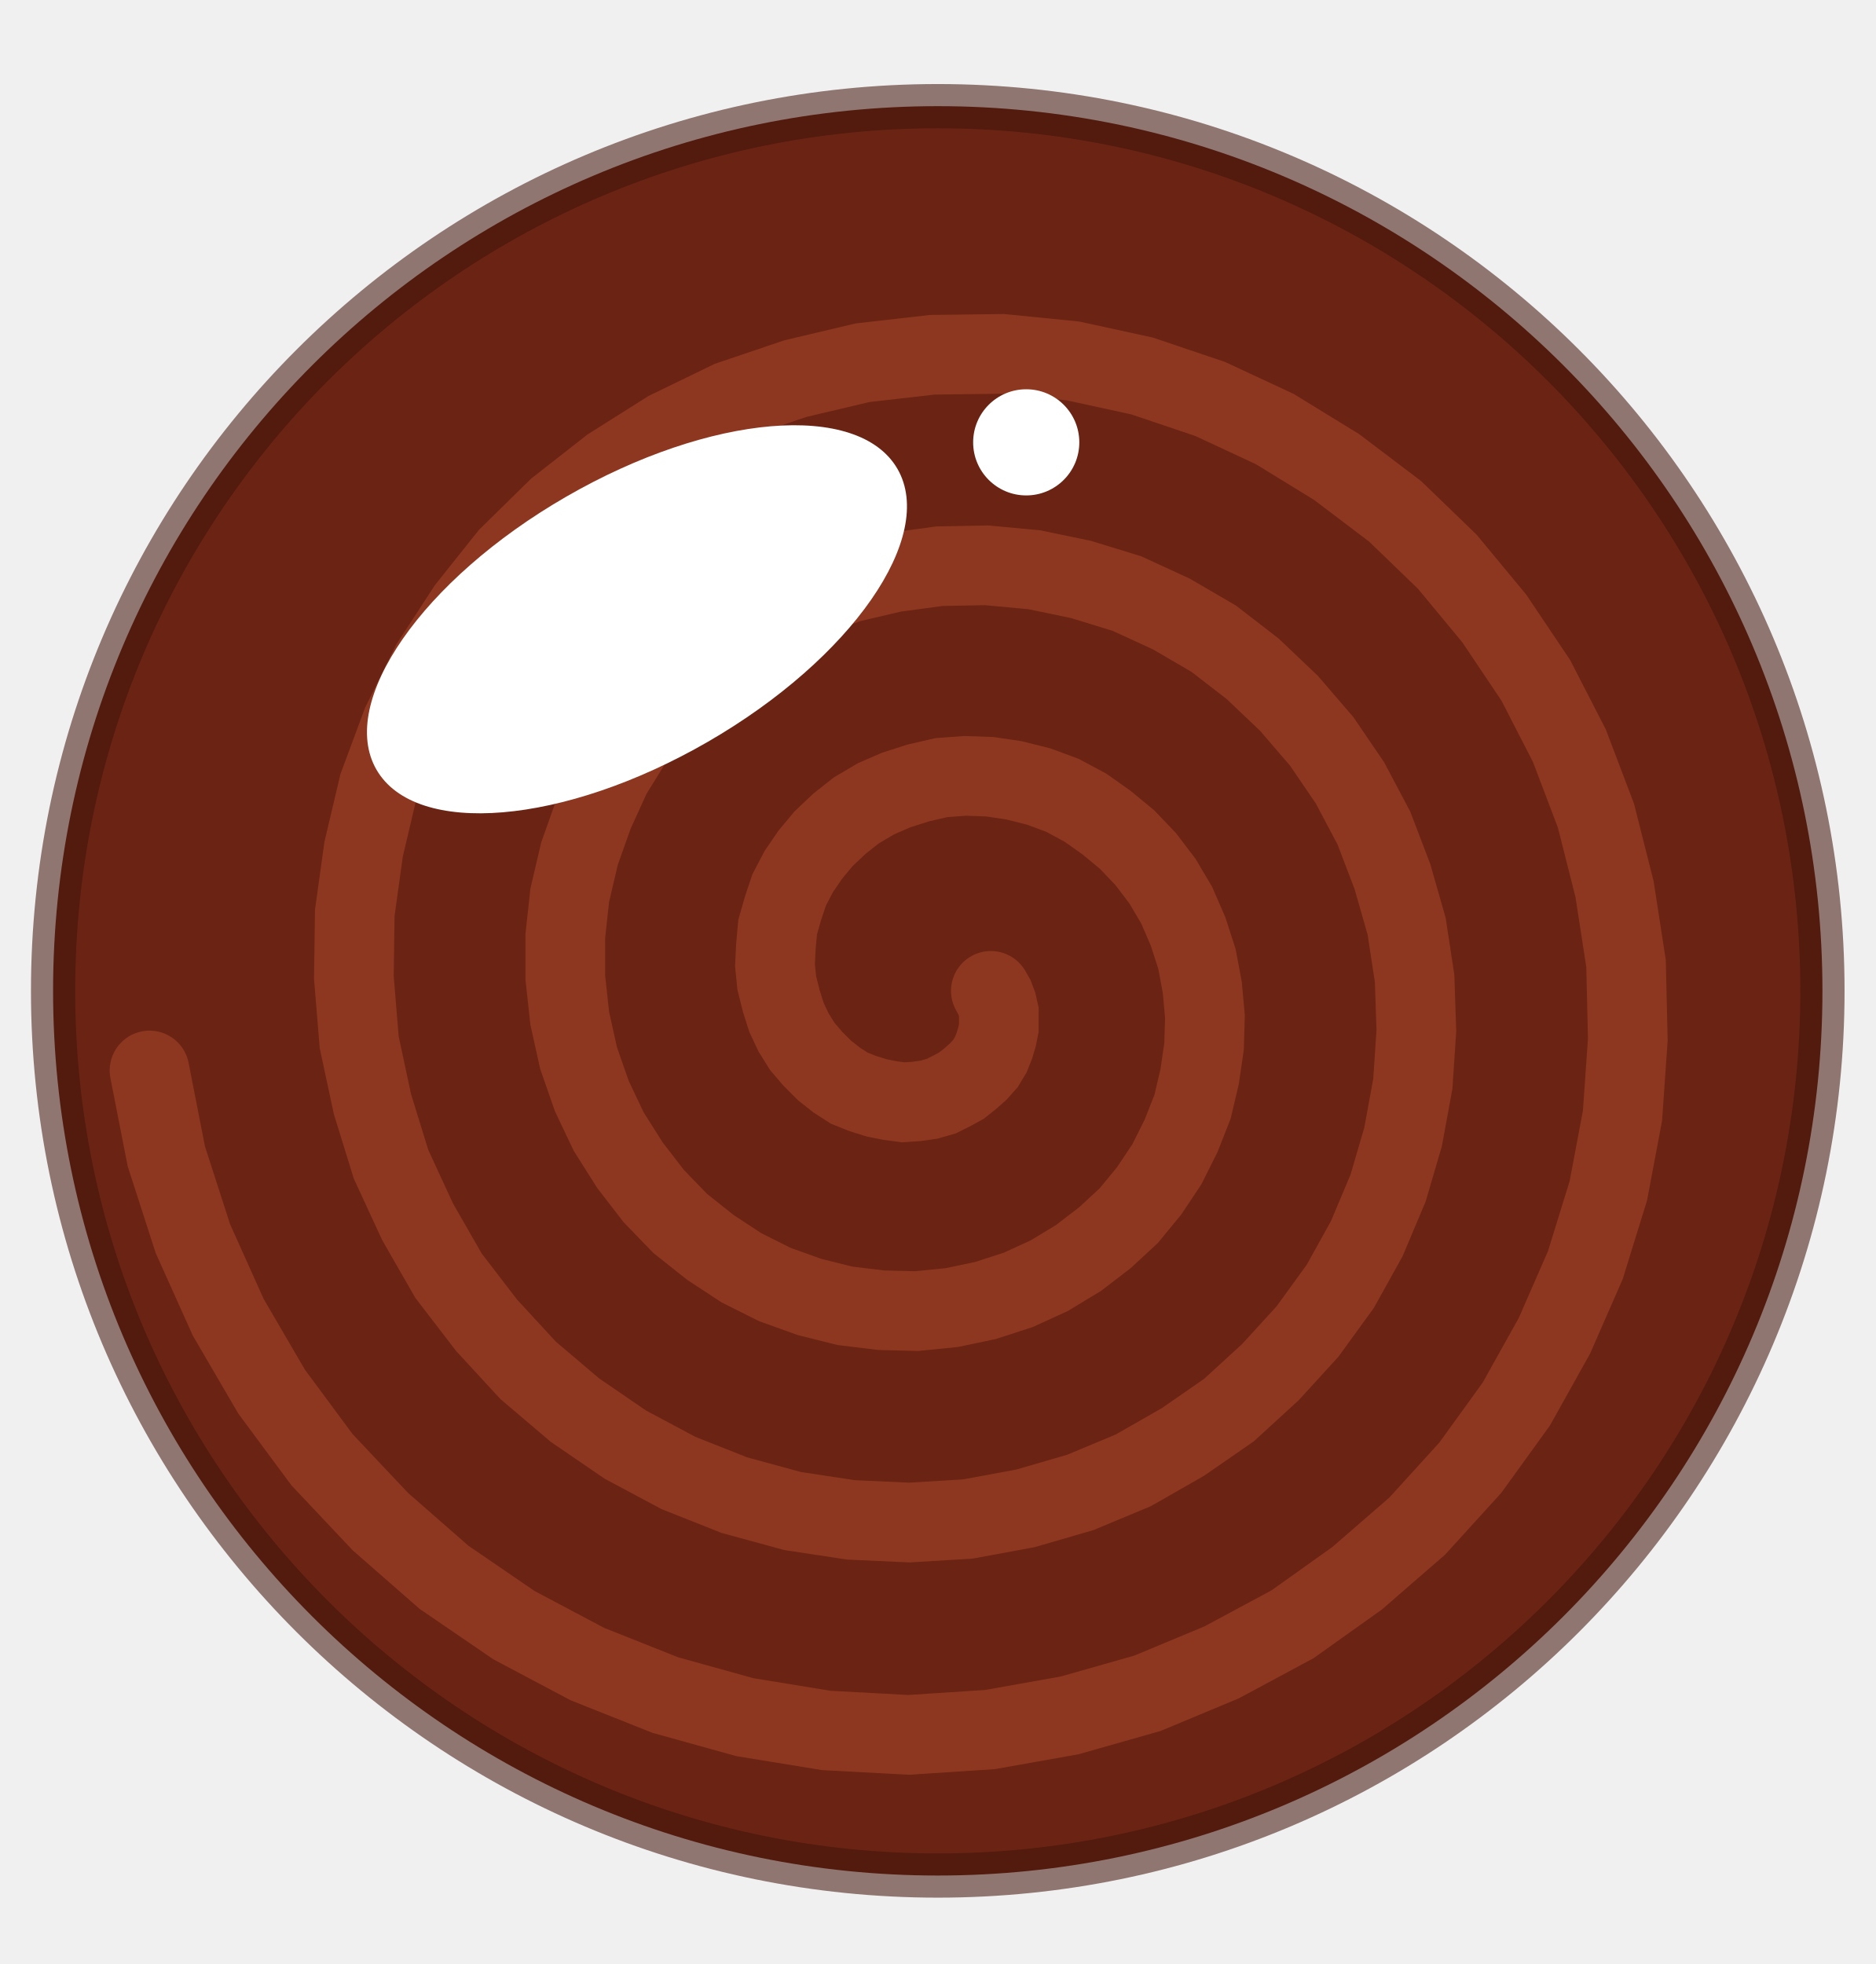
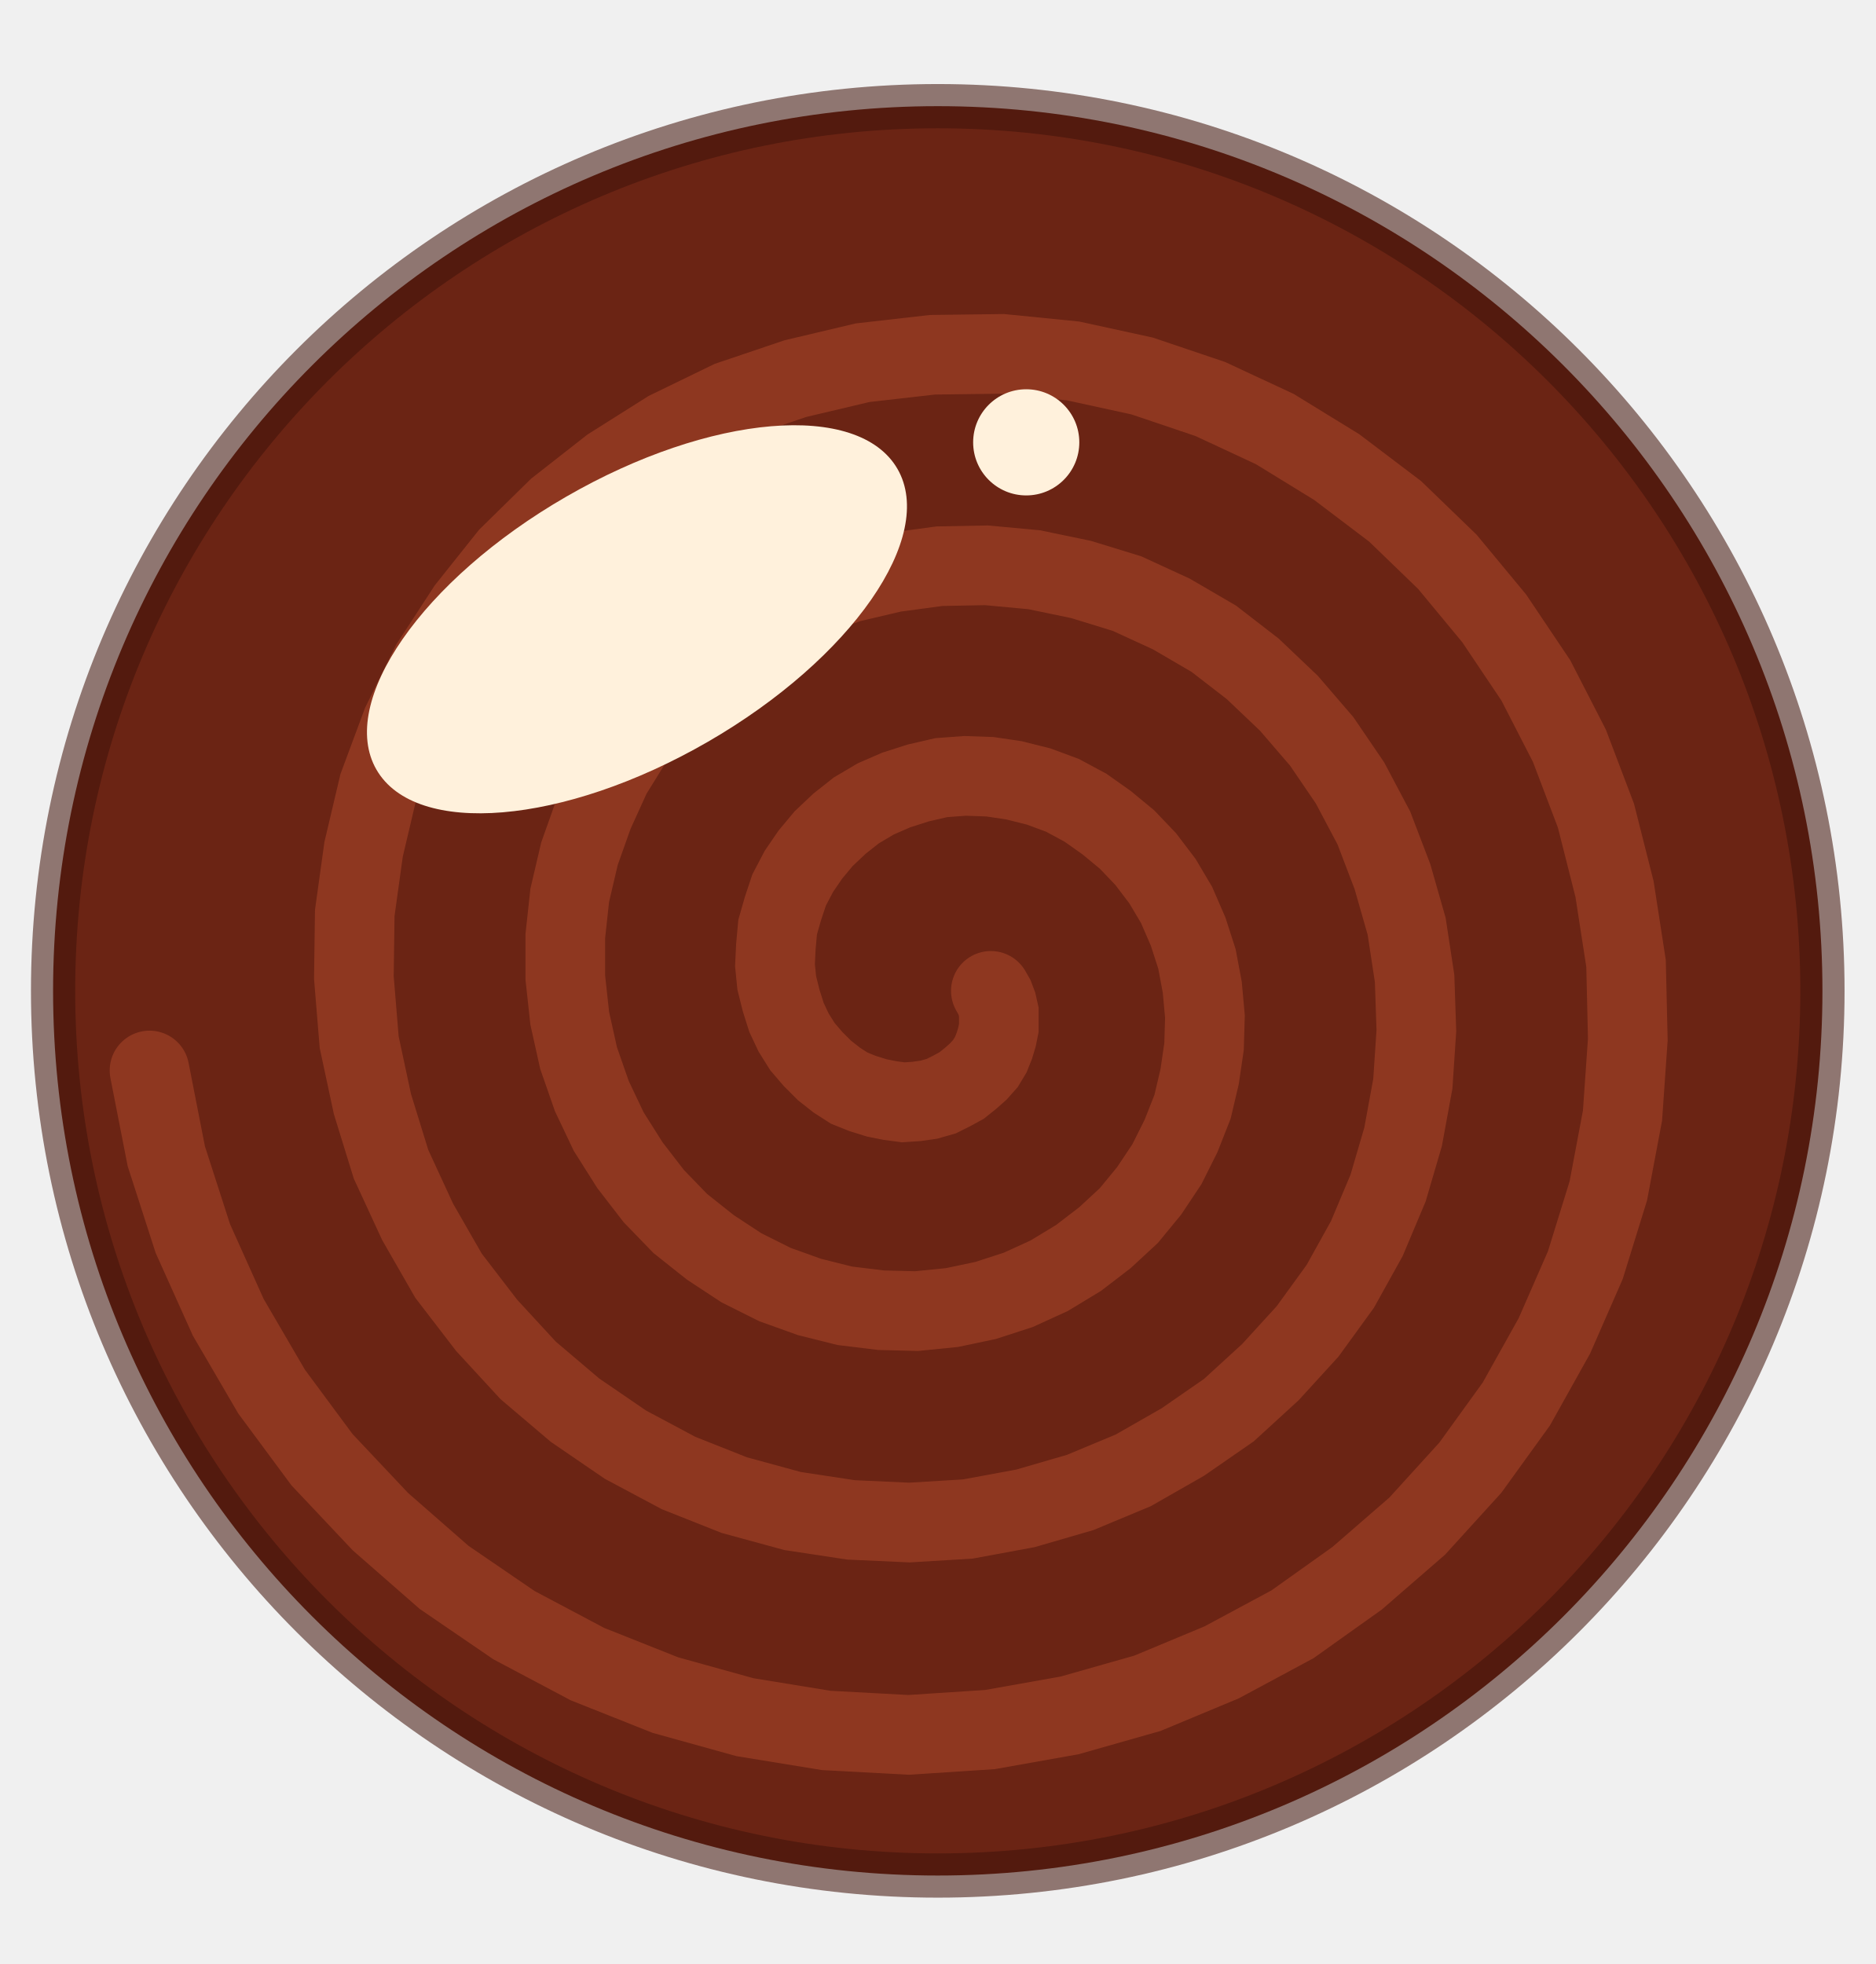
<svg xmlns="http://www.w3.org/2000/svg" width="212" height="222" viewBox="44 36 212 222" role="img" aria-label="Salsa BBQ vista desde arriba">
  <style>@keyframes slSwirl{from{transform:rotate(0deg)}to{transform:rotate(360deg)}}
@keyframes slBob{0%,100%{transform:translateY(0)}50%{transform:translateY(-8px)}}
@keyframes slGloss{0%,100%{opacity:.35}50%{opacity:.7}}
.sl-swirl{animation:slSwirl 14s linear infinite}
.sl-bob{animation:slBob 3s ease-in-out infinite}
.sl-gloss{animation:slGloss 2.6s ease-in-out infinite}</style>
  <g class="sl-bob">
    <circle cx="150" cy="148" r="100" fill="#6B2414" />
    <circle cx="150" cy="148" r="100" fill="none" stroke="#3F1209" stroke-width="5" opacity=".55" />
    <g class="sl-swirl" style="transform-origin: 150px 148px">
      <path d="M156.0,148.0 L156.4,148.7 L156.7,149.5 L156.9,150.4 L156.9,151.3 L156.9,152.2 L156.7,153.2 L156.4,154.2 L156.0,155.2 L155.4,156.2 L154.6,157.1 L153.7,157.9 L152.7,158.7 L151.6,159.3 L150.4,159.9 L149.0,160.3 L147.6,160.5 L146.1,160.6 L144.6,160.4 L143.1,160.1 L141.5,159.6 L140.0,159.0 L138.6,158.1 L137.2,157.0 L135.9,155.7 L134.7,154.3 L133.7,152.7 L132.9,151.0 L132.3,149.1 L131.8,147.1 L131.6,145.1 L131.7,143.0 L131.9,140.8 L132.5,138.7 L133.2,136.6 L134.3,134.5 L135.6,132.6 L137.1,130.8 L138.9,129.1 L140.8,127.6 L143.0,126.3 L145.3,125.3 L147.8,124.5 L150.4,123.9 L153.1,123.7 L155.9,123.8 L158.6,124.2 L161.4,124.9 L164.1,125.9 L166.7,127.3 L169.1,129.0 L171.4,130.9 L173.5,133.1 L175.4,135.6 L177.0,138.3 L178.3,141.3 L179.3,144.4 L179.9,147.6 L180.2,150.9 L180.1,154.3 L179.6,157.7 L178.8,161.1 L177.5,164.4 L175.9,167.6 L173.9,170.6 L171.6,173.4 L168.9,175.9 L165.9,178.2 L162.6,180.2 L159.1,181.8 L155.4,183.0 L151.6,183.8 L147.6,184.2 L143.6,184.1 L139.5,183.6 L135.5,182.6 L131.6,181.2 L127.8,179.3 L124.3,177.0 L120.9,174.3 L117.9,171.2 L115.2,167.7 L112.8,163.9 L110.9,159.9 L109.4,155.6 L108.4,151.1 L107.9,146.5 L107.9,141.8 L108.4,137.2 L109.5,132.5 L111.1,128.0 L113.1,123.6 L115.7,119.4 L118.8,115.5 L122.3,111.9 L126.2,108.8 L130.5,106.0 L135.1,103.7 L139.9,101.9 L145.0,100.7 L150.2,100.0 L155.5,99.9 L160.9,100.4 L166.2,101.5 L171.4,103.1 L176.4,105.4 L181.2,108.2 L185.6,111.6 L189.7,115.5 L193.4,119.8 L196.6,124.5 L199.3,129.6 L201.4,135.1 L203.0,140.7 L203.9,146.6 L204.1,152.5 L203.7,158.5 L202.6,164.5 L200.9,170.3 L198.5,176.0 L195.5,181.4 L191.8,186.5 L187.6,191.1 L182.9,195.4 L177.7,199.0 L172.1,202.2 L166.1,204.7 L159.9,206.5 L153.4,207.7 L146.8,208.1 L140.2,207.8 L133.6,206.8 L127.0,205.0 L120.7,202.5 L114.7,199.3 L109.0,195.4 L103.7,190.9 L99.0,185.8 L94.7,180.2 L91.2,174.1 L88.2,167.6 L86.1,160.8 L84.6,153.8 L84.0,146.5 L84.1,139.2 L85.1,132.0 L86.8,124.8 L89.4,117.8 L92.7,111.1 L96.8,104.8 L101.5,98.9 L107.0,93.5 L113.0,88.8 L119.5,84.7 L126.5,81.3 L133.9,78.8 L141.5,77.0 L149.4,76.1 L157.3,76.0 L165.3,76.8 L173.1,78.5 L180.8,81.1 L188.1,84.5 L195.1,88.8 L201.7,93.8 L207.6,99.5 L212.9,105.9 L217.6,112.9 L221.4,120.3 L224.4,128.2 L226.5,136.5 L227.8,144.9 L228.0,153.5 L227.4,162.1 L225.8,170.6 L223.2,179.0 L219.7,187.0 L215.4,194.7 L210.2,201.9 L204.2,208.5 L197.4,214.4 L190.1,219.6 L182.1,223.9 L173.7,227.4 L164.9,229.9 L155.9,231.5 L146.7,232.1 L137.4,231.6 L128.2,230.1 L119.2,227.6 L110.4,224.1 L102.1,219.7 L94.2,214.3 L87.0,208.0 L80.4,201.0 L74.7,193.3 L69.8,184.9 L65.8,176.0 L62.8,166.7 L60.9,157.0" fill="none" stroke="#9A3E24" stroke-width="9" stroke-linecap="round" opacity=".75" />
    </g>
-     <ellipse class="sl-gloss" cx="116" cy="106" rx="34" ry="16" transform="rotate(-30 116 106)" fill="#FFFFFF" />
-     <circle class="sl-gloss" cx="160" cy="86" r="6" fill="#FFFFFF" />
+     <ellipse class="sl-gloss" cx="116" cy="106" rx="34" ry="16" transform="rotate(-30 116 106)" fill="#FFF1DC" />
+     <circle class="sl-gloss" cx="160" cy="86" r="6" fill="#FFF1DC" />
  </g>
</svg>
